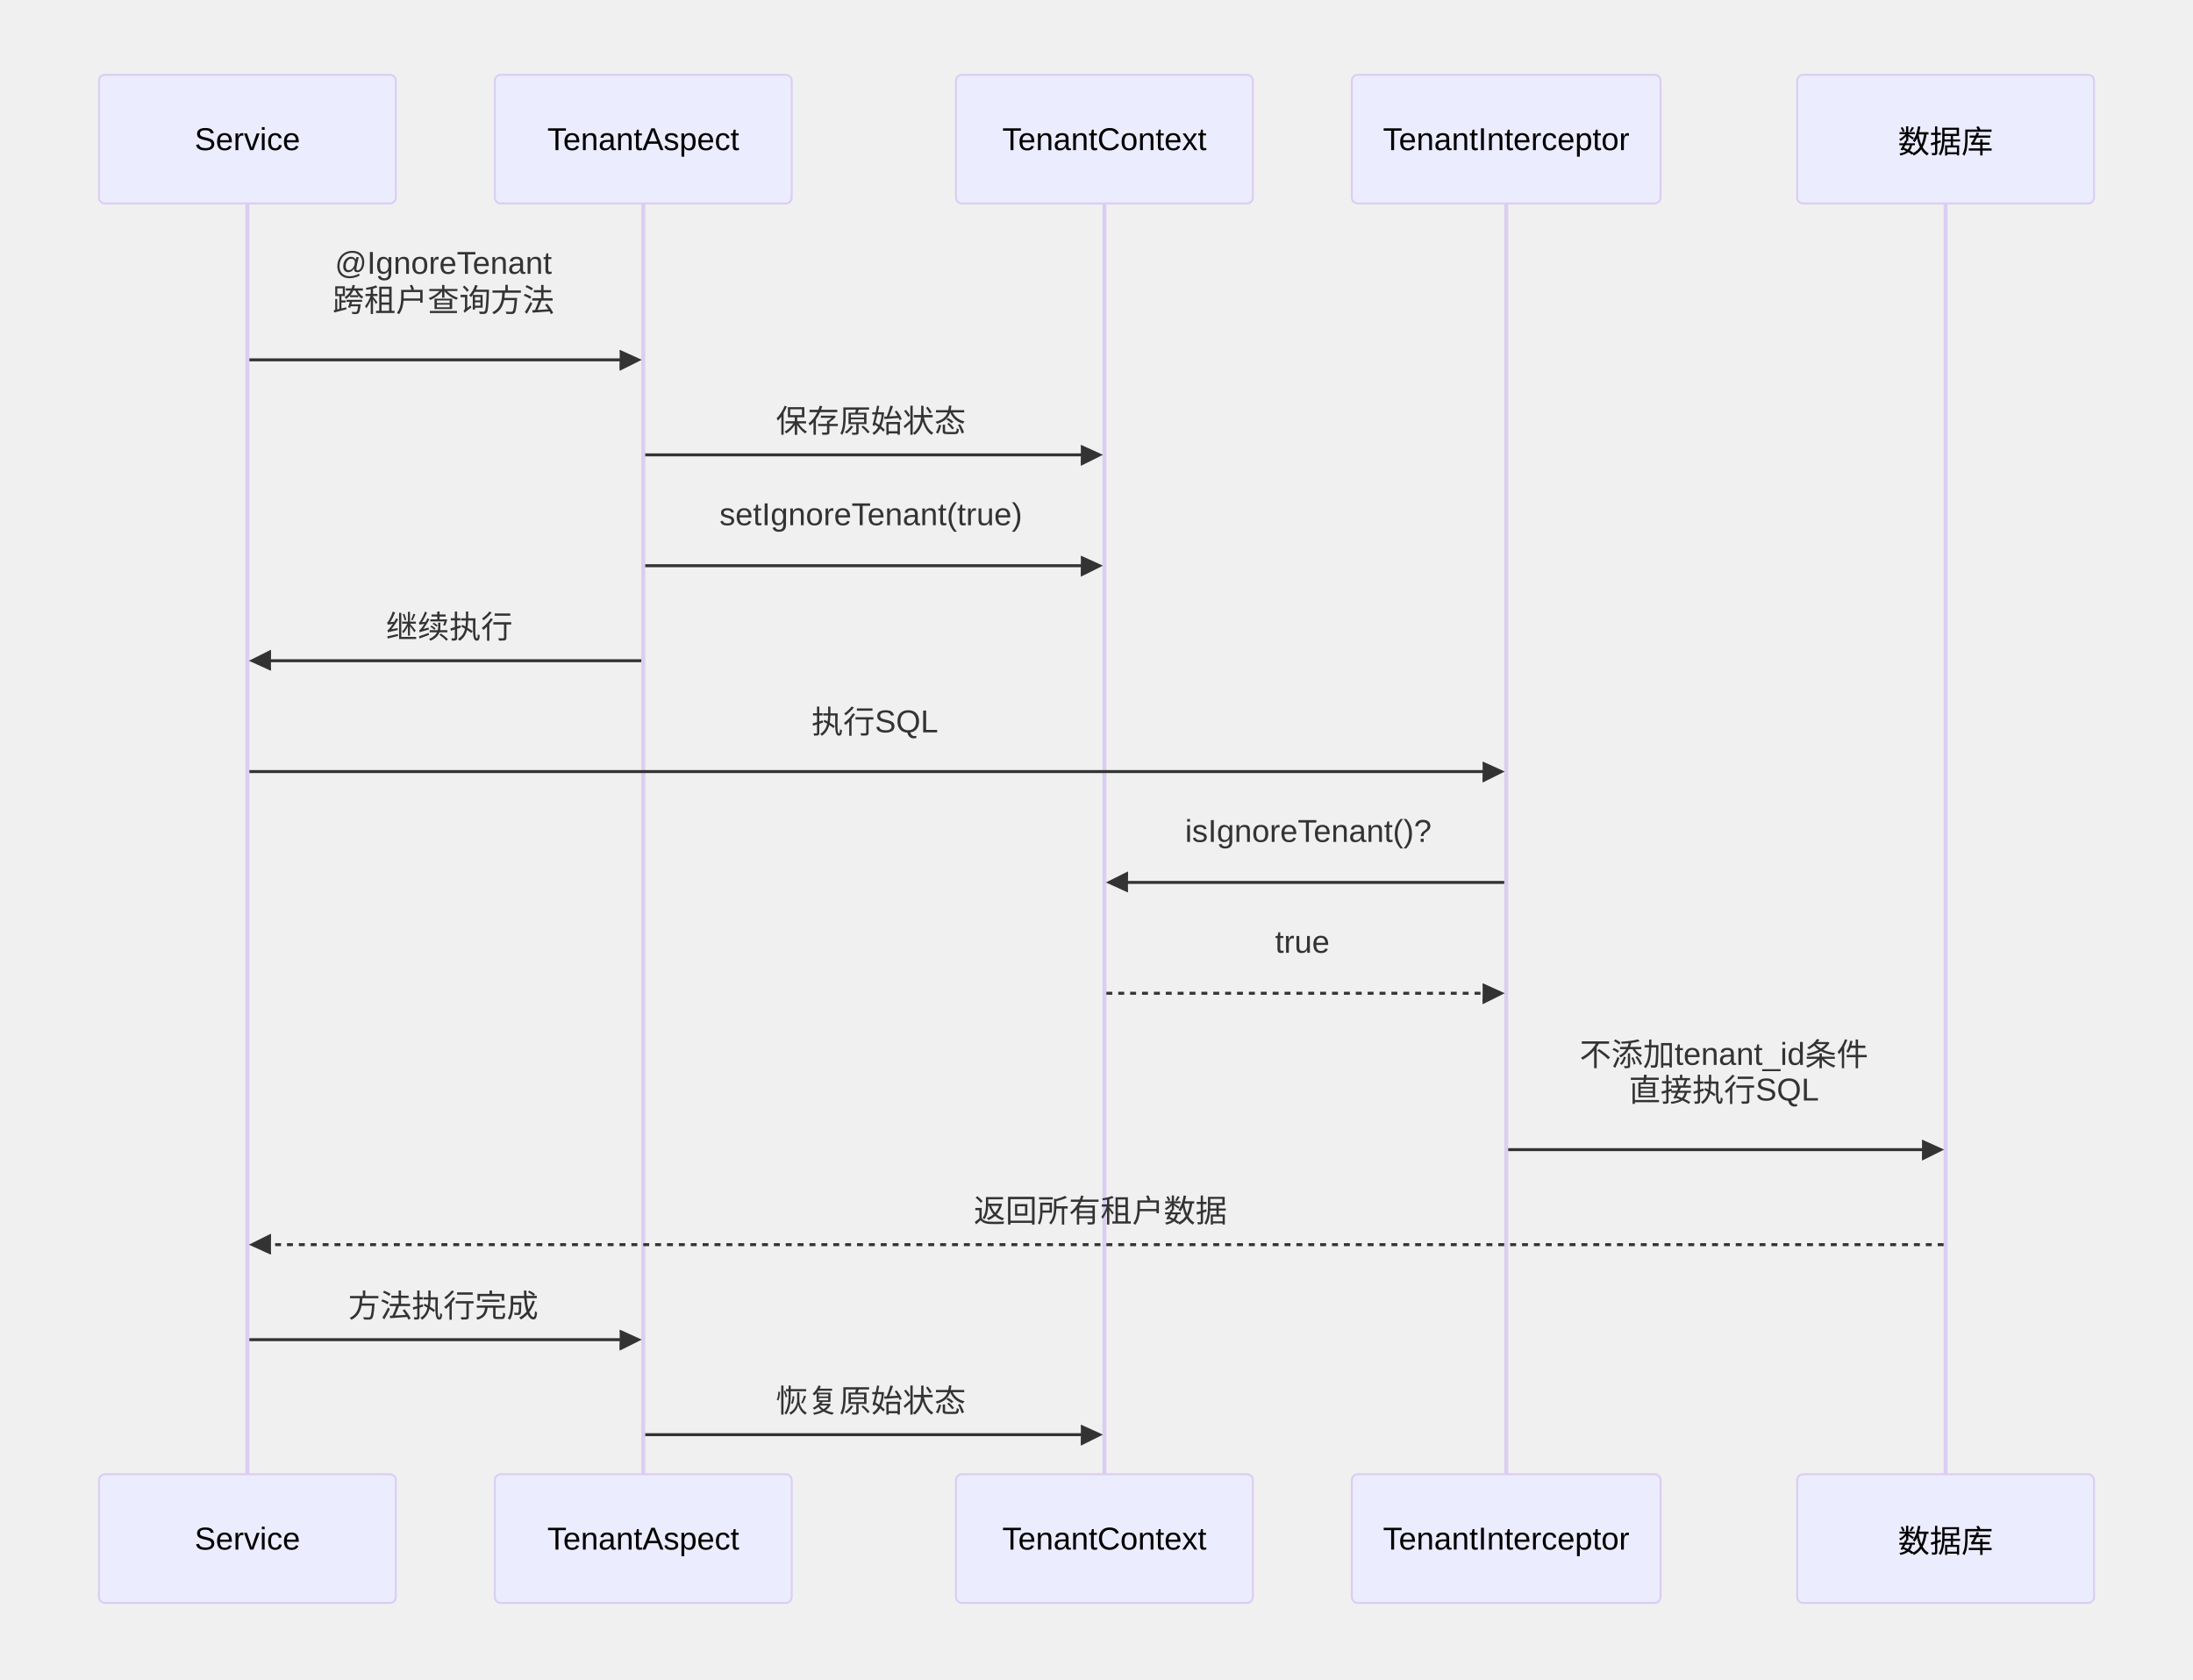
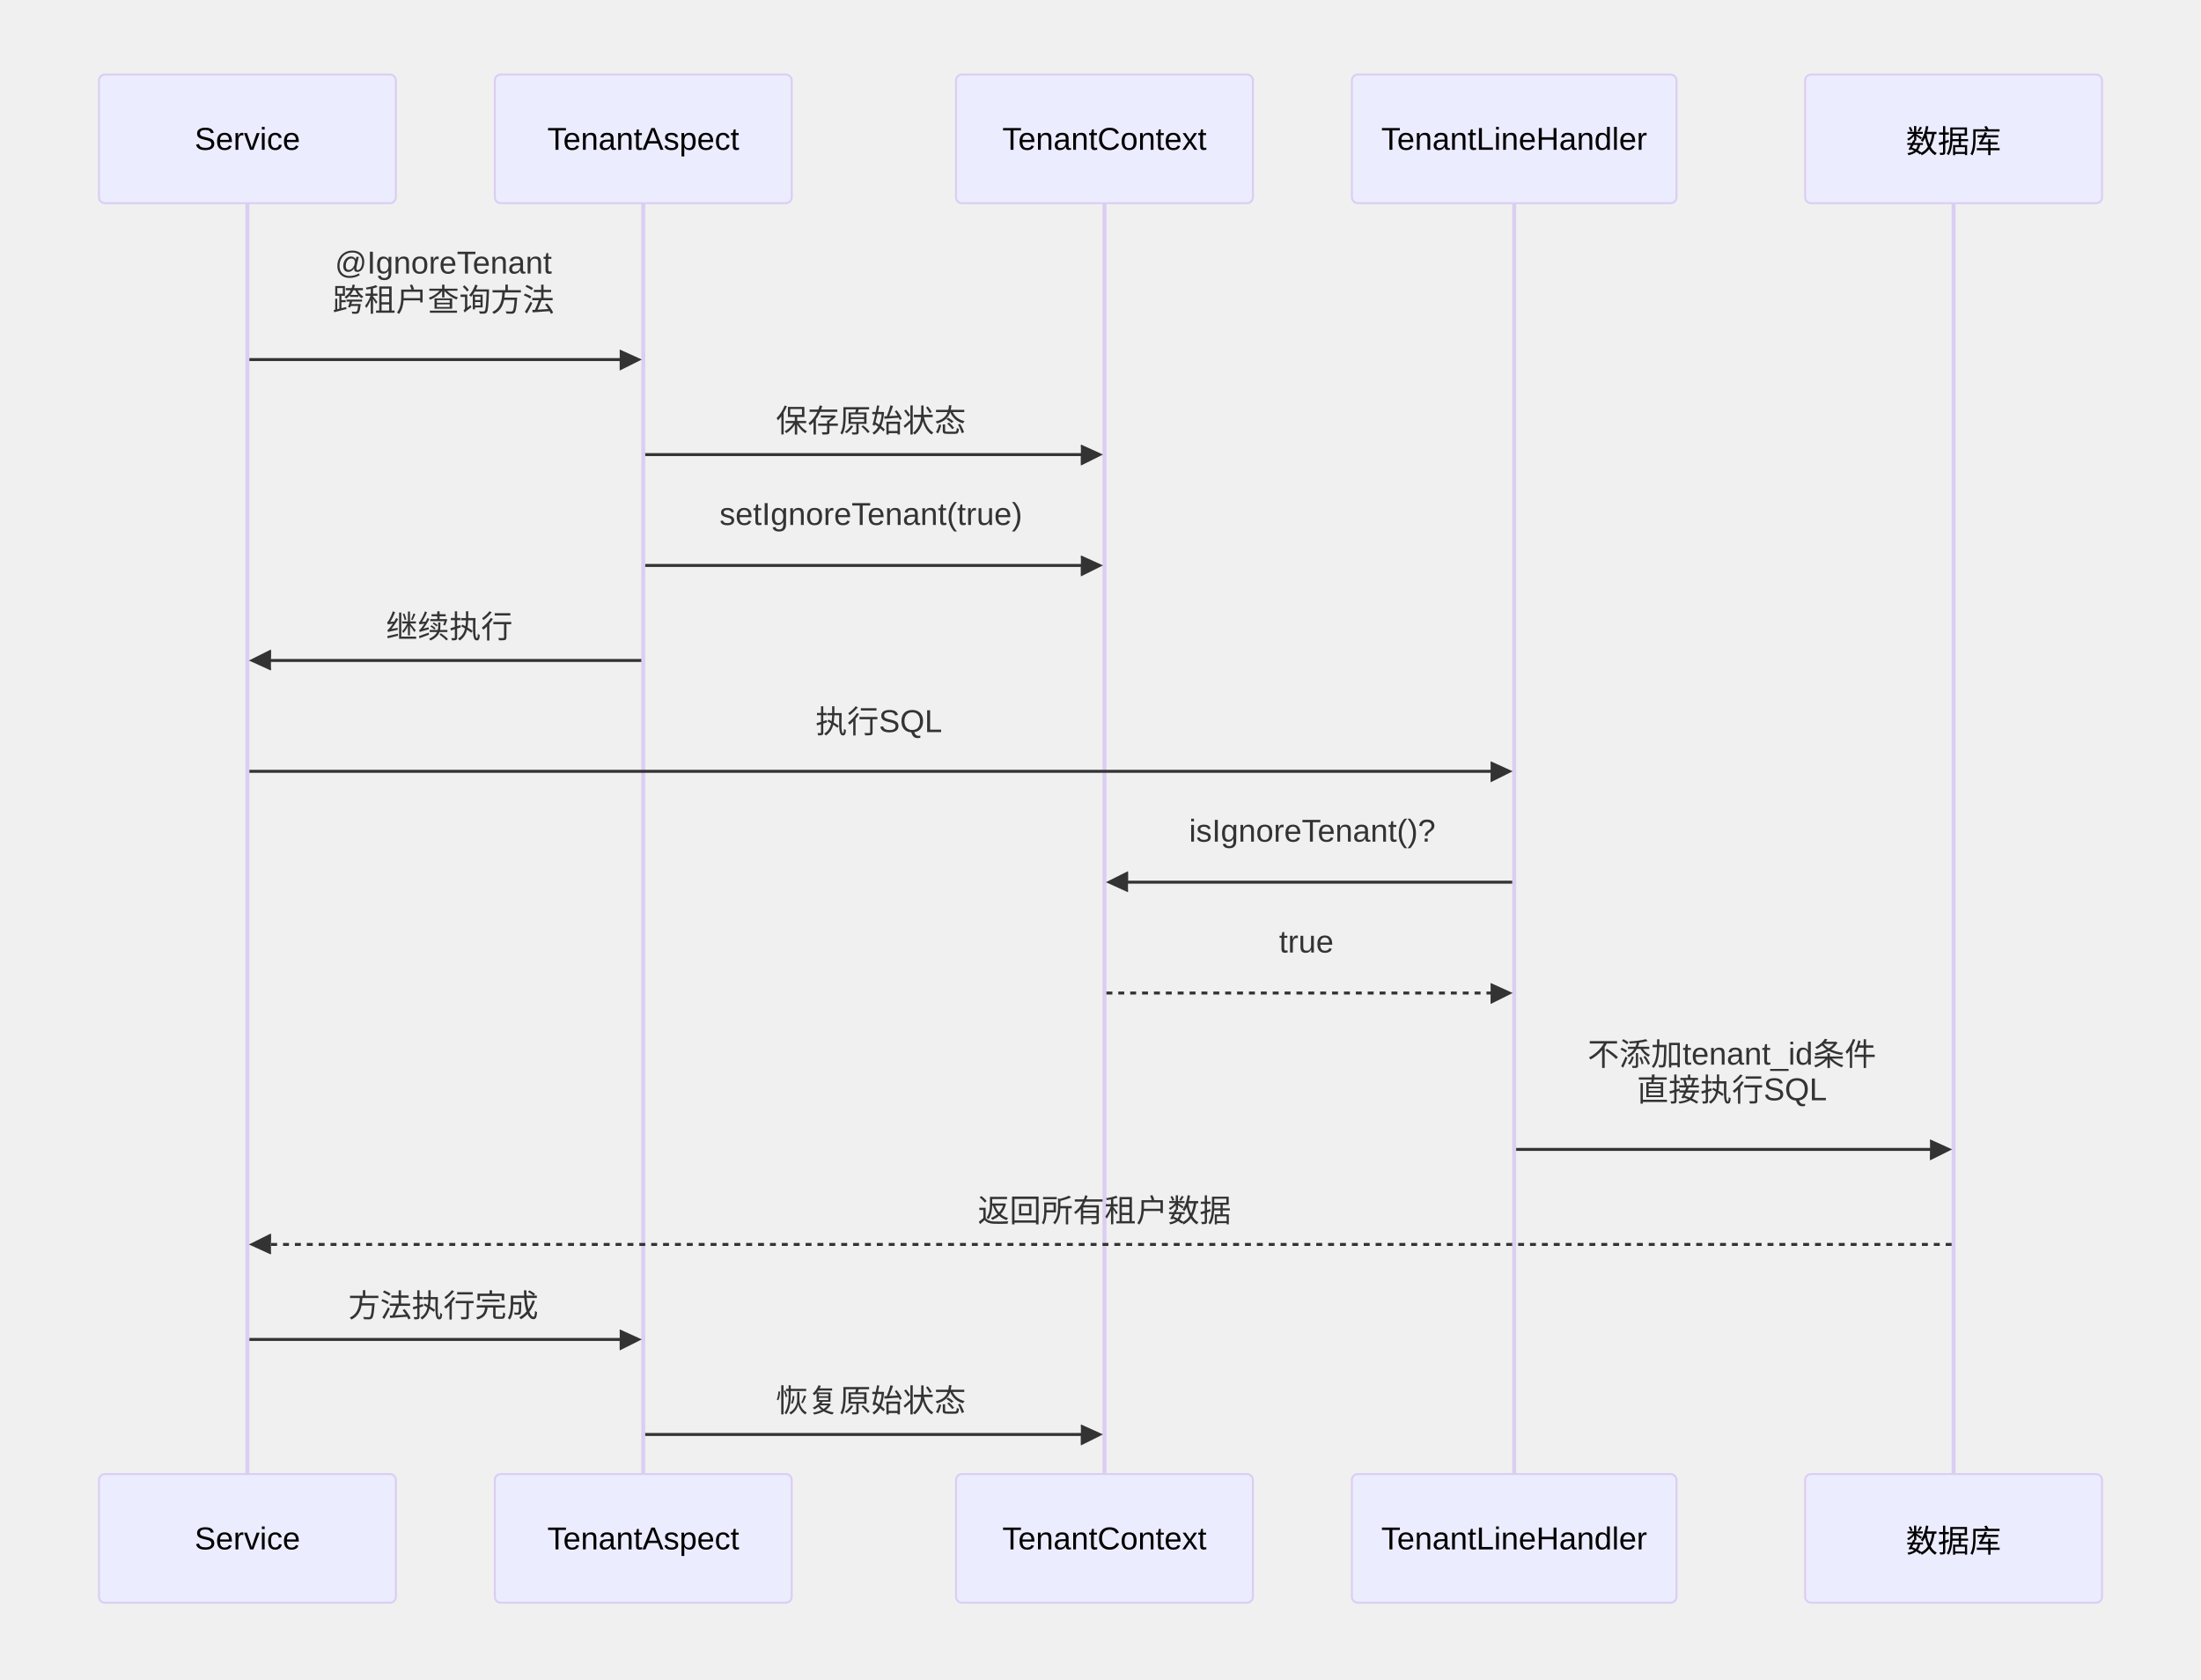
- <svg xmlns="http://www.w3.org/2000/svg" aria-roledescription="sequence" role="graphics-document document" viewBox="-50 -10 1108 793" style="" width="1008" height="772" id="render_svg_1077">
+ <svg xmlns="http://www.w3.org/2000/svg" aria-roledescription="sequence" role="graphics-document document" viewBox="-50 -10 1112 793" style="" width="1012" height="772" id="render_svg_2838">
  <g>
-     <rect class="actor actor-bottom" ry="3" rx="3" name="DB" height="65" width="150" stroke="#666" fill="#eaeaea" y="707" x="858" />
-     <text style="text-anchor: middle; font-size: 16px; font-weight: 400;" class="actor actor-box" alignment-baseline="central" dominant-baseline="central" y="739.5" x="933">
-       <tspan dy="0" x="933">数据库</tspan>
+     <rect class="actor actor-bottom" ry="3" rx="3" name="DB" height="65" width="150" stroke="#666" fill="#eaeaea" y="707" x="862" />
+     <text style="text-anchor: middle; font-size: 16px; font-weight: 400;" class="actor actor-box" alignment-baseline="central" dominant-baseline="central" y="739.5" x="937">
+       <tspan dy="0" x="937">数据库</tspan>
    </text>
  </g>
  <g>
-     <rect class="actor actor-bottom" ry="3" rx="3" name="TenantInt" height="65" width="156" stroke="#666" fill="#eaeaea" y="707" x="633" />
-     <text style="text-anchor: middle; font-size: 16px; font-weight: 400;" class="actor actor-box" alignment-baseline="central" dominant-baseline="central" y="739.5" x="711">
-       <tspan dy="0" x="711">TenantInterceptor</tspan>
+     <rect class="actor actor-bottom" ry="3" rx="3" name="TenantInt" height="65" width="164" stroke="#666" fill="#eaeaea" y="707" x="633" />
+     <text style="text-anchor: middle; font-size: 16px; font-weight: 400;" class="actor actor-box" alignment-baseline="central" dominant-baseline="central" y="739.5" x="715">
+       <tspan dy="0" x="715">TenantLineHandler</tspan>
    </text>
  </g>
  <g>
    <rect class="actor actor-bottom" ry="3" rx="3" name="Context" height="65" width="150" stroke="#666" fill="#eaeaea" y="707" x="433" />
    <text style="text-anchor: middle; font-size: 16px; font-weight: 400;" class="actor actor-box" alignment-baseline="central" dominant-baseline="central" y="739.5" x="508">
      <tspan dy="0" x="508">TenantContext</tspan>
    </text>
  </g>
  <g>
    <rect class="actor actor-bottom" ry="3" rx="3" name="TenantAspect" height="65" width="150" stroke="#666" fill="#eaeaea" y="707" x="200" />
    <text style="text-anchor: middle; font-size: 16px; font-weight: 400;" class="actor actor-box" alignment-baseline="central" dominant-baseline="central" y="739.5" x="275">
      <tspan dy="0" x="275">TenantAspect</tspan>
    </text>
  </g>
  <g>
    <rect class="actor actor-bottom" ry="3" rx="3" name="Service" height="65" width="150" stroke="#666" fill="#eaeaea" y="707" x="0" />
    <text style="text-anchor: middle; font-size: 16px; font-weight: 400;" class="actor actor-box" alignment-baseline="central" dominant-baseline="central" y="739.5" x="75">
      <tspan dy="0" x="75">Service</tspan>
    </text>
  </g>
  <g>
-     <line name="DB" stroke="#999" stroke-width="0.5px" class="actor-line 200" y2="707" x2="933" y1="65" x1="933" id="actor35" />
-     <g id="root-35">
-       <rect class="actor actor-top" ry="3" rx="3" name="DB" height="65" width="150" stroke="#666" fill="#eaeaea" y="0" x="858" />
-       <text style="text-anchor: middle; font-size: 16px; font-weight: 400;" class="actor actor-box" alignment-baseline="central" dominant-baseline="central" y="32.5" x="933">
-         <tspan dy="0" x="933">数据库</tspan>
+     <line name="DB" stroke="#999" stroke-width="0.5px" class="actor-line 200" y2="707" x2="937" y1="65" x1="937" id="actor17" />
+     <g id="root-17">
+       <rect class="actor actor-top" ry="3" rx="3" name="DB" height="65" width="150" stroke="#666" fill="#eaeaea" y="0" x="862" />
+       <text style="text-anchor: middle; font-size: 16px; font-weight: 400;" class="actor actor-box" alignment-baseline="central" dominant-baseline="central" y="32.5" x="937">
+         <tspan dy="0" x="937">数据库</tspan>
      </text>
    </g>
  </g>
  <g>
-     <line name="TenantInt" stroke="#999" stroke-width="0.5px" class="actor-line 200" y2="707" x2="711" y1="65" x1="711" id="actor34" />
-     <g id="root-34">
-       <rect class="actor actor-top" ry="3" rx="3" name="TenantInt" height="65" width="156" stroke="#666" fill="#eaeaea" y="0" x="633" />
-       <text style="text-anchor: middle; font-size: 16px; font-weight: 400;" class="actor actor-box" alignment-baseline="central" dominant-baseline="central" y="32.5" x="711">
-         <tspan dy="0" x="711">TenantInterceptor</tspan>
+     <line name="TenantInt" stroke="#999" stroke-width="0.5px" class="actor-line 200" y2="707" x2="715" y1="65" x1="715" id="actor16" />
+     <g id="root-16">
+       <rect class="actor actor-top" ry="3" rx="3" name="TenantInt" height="65" width="164" stroke="#666" fill="#eaeaea" y="0" x="633" />
+       <text style="text-anchor: middle; font-size: 16px; font-weight: 400;" class="actor actor-box" alignment-baseline="central" dominant-baseline="central" y="32.5" x="715">
+         <tspan dy="0" x="715">TenantLineHandler</tspan>
      </text>
    </g>
  </g>
  <g>
-     <line name="Context" stroke="#999" stroke-width="0.5px" class="actor-line 200" y2="707" x2="508" y1="65" x1="508" id="actor33" />
-     <g id="root-33">
+     <line name="Context" stroke="#999" stroke-width="0.5px" class="actor-line 200" y2="707" x2="508" y1="65" x1="508" id="actor15" />
+     <g id="root-15">
      <rect class="actor actor-top" ry="3" rx="3" name="Context" height="65" width="150" stroke="#666" fill="#eaeaea" y="0" x="433" />
      <text style="text-anchor: middle; font-size: 16px; font-weight: 400;" class="actor actor-box" alignment-baseline="central" dominant-baseline="central" y="32.5" x="508">
        <tspan dy="0" x="508">TenantContext</tspan>
      </text>
    </g>
  </g>
  <g>
-     <line name="TenantAspect" stroke="#999" stroke-width="0.5px" class="actor-line 200" y2="707" x2="275" y1="65" x1="275" id="actor32" />
-     <g id="root-32">
+     <line name="TenantAspect" stroke="#999" stroke-width="0.5px" class="actor-line 200" y2="707" x2="275" y1="65" x1="275" id="actor14" />
+     <g id="root-14">
      <rect class="actor actor-top" ry="3" rx="3" name="TenantAspect" height="65" width="150" stroke="#666" fill="#eaeaea" y="0" x="200" />
      <text style="text-anchor: middle; font-size: 16px; font-weight: 400;" class="actor actor-box" alignment-baseline="central" dominant-baseline="central" y="32.5" x="275">
        <tspan dy="0" x="275">TenantAspect</tspan>
      </text>
    </g>
  </g>
  <g>
-     <line name="Service" stroke="#999" stroke-width="0.5px" class="actor-line 200" y2="707" x2="75" y1="65" x1="75" id="actor31" />
-     <g id="root-31">
+     <line name="Service" stroke="#999" stroke-width="0.5px" class="actor-line 200" y2="707" x2="75" y1="65" x1="75" id="actor13" />
+     <g id="root-13">
      <rect class="actor actor-top" ry="3" rx="3" name="Service" height="65" width="150" stroke="#666" fill="#eaeaea" y="0" x="0" />
      <text style="text-anchor: middle; font-size: 16px; font-weight: 400;" class="actor actor-box" alignment-baseline="central" dominant-baseline="central" y="32.5" x="75">
        <tspan dy="0" x="75">Service</tspan>
      </text>
    </g>
  </g>
-   <style>#render_svg_1077{font-family:"trebuchet ms",verdana,arial,sans-serif;font-size:16px;fill:#333;}@keyframes edge-animation-frame{from{stroke-dashoffset:0;}}@keyframes dash{to{stroke-dashoffset:0;}}#render_svg_1077 .edge-animation-slow{stroke-dasharray:9,5!important;stroke-dashoffset:900;animation:dash 50s linear infinite;stroke-linecap:round;}#render_svg_1077 .edge-animation-fast{stroke-dasharray:9,5!important;stroke-dashoffset:900;animation:dash 20s linear infinite;stroke-linecap:round;}#render_svg_1077 .error-icon{fill:#552222;}#render_svg_1077 .error-text{fill:#552222;stroke:#552222;}#render_svg_1077 .edge-thickness-normal{stroke-width:1px;}#render_svg_1077 .edge-thickness-thick{stroke-width:3.5px;}#render_svg_1077 .edge-pattern-solid{stroke-dasharray:0;}#render_svg_1077 .edge-thickness-invisible{stroke-width:0;fill:none;}#render_svg_1077 .edge-pattern-dashed{stroke-dasharray:3;}#render_svg_1077 .edge-pattern-dotted{stroke-dasharray:2;}#render_svg_1077 .marker{fill:#333333;stroke:#333333;}#render_svg_1077 .marker.cross{stroke:#333333;}#render_svg_1077 svg{font-family:"trebuchet ms",verdana,arial,sans-serif;font-size:16px;}#render_svg_1077 p{margin:0;}#render_svg_1077 .actor{stroke:hsl(259.626, 59.777%, 87.902%);fill:#ECECFF;}#render_svg_1077 text.actor&gt;tspan{fill:black;stroke:none;}#render_svg_1077 .actor-line{stroke:hsl(259.626, 59.777%, 87.902%);}#render_svg_1077 .messageLine0{stroke-width:1.5;stroke-dasharray:none;stroke:#333;}#render_svg_1077 .messageLine1{stroke-width:1.5;stroke-dasharray:2,2;stroke:#333;}#render_svg_1077 #arrowhead path{fill:#333;stroke:#333;}#render_svg_1077 .sequenceNumber{fill:white;}#render_svg_1077 #sequencenumber{fill:#333;}#render_svg_1077 #crosshead path{fill:#333;stroke:#333;}#render_svg_1077 .messageText{fill:#333;stroke:none;}#render_svg_1077 .labelBox{stroke:hsl(259.626, 59.777%, 87.902%);fill:#ECECFF;}#render_svg_1077 .labelText,#render_svg_1077 .labelText&gt;tspan{fill:black;stroke:none;}#render_svg_1077 .loopText,#render_svg_1077 .loopText&gt;tspan{fill:black;stroke:none;}#render_svg_1077 .loopLine{stroke-width:2px;stroke-dasharray:2,2;stroke:hsl(259.626, 59.777%, 87.902%);fill:hsl(259.626, 59.777%, 87.902%);}#render_svg_1077 .note{stroke:#aaaa33;fill:#fff5ad;}#render_svg_1077 .noteText,#render_svg_1077 .noteText&gt;tspan{fill:black;stroke:none;}#render_svg_1077 .activation0{fill:#f4f4f4;stroke:#666;}#render_svg_1077 .activation1{fill:#f4f4f4;stroke:#666;}#render_svg_1077 .activation2{fill:#f4f4f4;stroke:#666;}#render_svg_1077 .actorPopupMenu{position:absolute;}#render_svg_1077 .actorPopupMenuPanel{position:absolute;fill:#ECECFF;box-shadow:0px 8px 16px 0px rgba(0,0,0,0.2);filter:drop-shadow(3px 5px 2px rgb(0 0 0 / 0.4));}#render_svg_1077 .actor-man line{stroke:hsl(259.626, 59.777%, 87.902%);fill:#ECECFF;}#render_svg_1077 .actor-man circle,#render_svg_1077 line{stroke:hsl(259.626, 59.777%, 87.902%);fill:#ECECFF;stroke-width:2px;}#render_svg_1077 :root{--mermaid-font-family:"trebuchet ms",verdana,arial,sans-serif;}</style>
+   <style>#render_svg_2838{font-family:"trebuchet ms",verdana,arial,sans-serif;font-size:16px;fill:#333;}@keyframes edge-animation-frame{from{stroke-dashoffset:0;}}@keyframes dash{to{stroke-dashoffset:0;}}#render_svg_2838 .edge-animation-slow{stroke-dasharray:9,5!important;stroke-dashoffset:900;animation:dash 50s linear infinite;stroke-linecap:round;}#render_svg_2838 .edge-animation-fast{stroke-dasharray:9,5!important;stroke-dashoffset:900;animation:dash 20s linear infinite;stroke-linecap:round;}#render_svg_2838 .error-icon{fill:#552222;}#render_svg_2838 .error-text{fill:#552222;stroke:#552222;}#render_svg_2838 .edge-thickness-normal{stroke-width:1px;}#render_svg_2838 .edge-thickness-thick{stroke-width:3.5px;}#render_svg_2838 .edge-pattern-solid{stroke-dasharray:0;}#render_svg_2838 .edge-thickness-invisible{stroke-width:0;fill:none;}#render_svg_2838 .edge-pattern-dashed{stroke-dasharray:3;}#render_svg_2838 .edge-pattern-dotted{stroke-dasharray:2;}#render_svg_2838 .marker{fill:#333333;stroke:#333333;}#render_svg_2838 .marker.cross{stroke:#333333;}#render_svg_2838 svg{font-family:"trebuchet ms",verdana,arial,sans-serif;font-size:16px;}#render_svg_2838 p{margin:0;}#render_svg_2838 .actor{stroke:hsl(259.626, 59.777%, 87.902%);fill:#ECECFF;}#render_svg_2838 text.actor&gt;tspan{fill:black;stroke:none;}#render_svg_2838 .actor-line{stroke:hsl(259.626, 59.777%, 87.902%);}#render_svg_2838 .messageLine0{stroke-width:1.5;stroke-dasharray:none;stroke:#333;}#render_svg_2838 .messageLine1{stroke-width:1.5;stroke-dasharray:2,2;stroke:#333;}#render_svg_2838 #arrowhead path{fill:#333;stroke:#333;}#render_svg_2838 .sequenceNumber{fill:white;}#render_svg_2838 #sequencenumber{fill:#333;}#render_svg_2838 #crosshead path{fill:#333;stroke:#333;}#render_svg_2838 .messageText{fill:#333;stroke:none;}#render_svg_2838 .labelBox{stroke:hsl(259.626, 59.777%, 87.902%);fill:#ECECFF;}#render_svg_2838 .labelText,#render_svg_2838 .labelText&gt;tspan{fill:black;stroke:none;}#render_svg_2838 .loopText,#render_svg_2838 .loopText&gt;tspan{fill:black;stroke:none;}#render_svg_2838 .loopLine{stroke-width:2px;stroke-dasharray:2,2;stroke:hsl(259.626, 59.777%, 87.902%);fill:hsl(259.626, 59.777%, 87.902%);}#render_svg_2838 .note{stroke:#aaaa33;fill:#fff5ad;}#render_svg_2838 .noteText,#render_svg_2838 .noteText&gt;tspan{fill:black;stroke:none;}#render_svg_2838 .activation0{fill:#f4f4f4;stroke:#666;}#render_svg_2838 .activation1{fill:#f4f4f4;stroke:#666;}#render_svg_2838 .activation2{fill:#f4f4f4;stroke:#666;}#render_svg_2838 .actorPopupMenu{position:absolute;}#render_svg_2838 .actorPopupMenuPanel{position:absolute;fill:#ECECFF;box-shadow:0px 8px 16px 0px rgba(0,0,0,0.2);filter:drop-shadow(3px 5px 2px rgb(0 0 0 / 0.4));}#render_svg_2838 .actor-man line{stroke:hsl(259.626, 59.777%, 87.902%);fill:#ECECFF;}#render_svg_2838 .actor-man circle,#render_svg_2838 line{stroke:hsl(259.626, 59.777%, 87.902%);fill:#ECECFF;stroke-width:2px;}#render_svg_2838 :root{--mermaid-font-family:"trebuchet ms",verdana,arial,sans-serif;}</style>
  <g />
  <defs>
    <symbol height="24" width="24" id="computer">
      <path d="M2 2v13h20v-13h-20zm18 11h-16v-9h16v9zm-10.228 6l.466-1h3.524l.467 1h-4.457zm14.228 3h-24l2-6h2.104l-1.33 4h18.45l-1.297-4h2.073l2 6zm-5-10h-14v-7h14v7z" transform="scale(.5)" />
    </symbol>
  </defs>
  <defs>
    <symbol clip-rule="evenodd" fill-rule="evenodd" id="database">
      <path d="M12.258.001l.256.004.255.005.253.008.251.01.249.012.247.015.246.016.242.019.241.02.239.023.236.024.233.027.231.028.229.031.225.032.223.034.22.036.217.038.214.04.211.041.208.043.205.045.201.046.198.048.194.05.191.051.187.053.183.054.18.056.175.057.172.059.168.06.163.061.16.063.155.064.15.066.074.033.073.033.071.034.07.034.069.035.068.035.067.035.066.035.064.036.064.036.062.036.06.036.06.037.058.037.058.037.055.038.055.038.053.038.052.038.051.039.05.039.048.039.047.039.045.04.044.04.043.04.041.04.04.041.039.041.037.041.036.041.034.041.033.042.032.042.03.042.029.042.027.042.026.043.024.043.023.043.021.043.02.043.018.044.017.043.015.044.013.044.012.044.011.045.009.044.007.045.006.045.004.045.002.045.001.045v17l-.001.045-.002.045-.004.045-.006.045-.007.045-.009.044-.011.045-.012.044-.013.044-.015.044-.017.043-.018.044-.02.043-.021.043-.023.043-.024.043-.026.043-.027.042-.029.042-.03.042-.032.042-.033.042-.034.041-.036.041-.037.041-.039.041-.04.041-.041.04-.043.04-.044.04-.045.04-.047.039-.048.039-.05.039-.051.039-.052.038-.053.038-.055.038-.055.038-.058.037-.058.037-.06.037-.06.036-.062.036-.064.036-.064.036-.066.035-.067.035-.068.035-.069.035-.07.034-.071.034-.073.033-.074.033-.15.066-.155.064-.16.063-.163.061-.168.06-.172.059-.175.057-.18.056-.183.054-.187.053-.191.051-.194.05-.198.048-.201.046-.205.045-.208.043-.211.041-.214.04-.217.038-.22.036-.223.034-.225.032-.229.031-.231.028-.233.027-.236.024-.239.023-.241.02-.242.019-.246.016-.247.015-.249.012-.251.01-.253.008-.255.005-.256.004-.258.001-.258-.001-.256-.004-.255-.005-.253-.008-.251-.01-.249-.012-.247-.015-.245-.016-.243-.019-.241-.02-.238-.023-.236-.024-.234-.027-.231-.028-.228-.031-.226-.032-.223-.034-.22-.036-.217-.038-.214-.04-.211-.041-.208-.043-.204-.045-.201-.046-.198-.048-.195-.05-.19-.051-.187-.053-.184-.054-.179-.056-.176-.057-.172-.059-.167-.06-.164-.061-.159-.063-.155-.064-.151-.066-.074-.033-.072-.033-.072-.034-.07-.034-.069-.035-.068-.035-.067-.035-.066-.035-.064-.036-.063-.036-.062-.036-.061-.036-.06-.037-.058-.037-.057-.037-.056-.038-.055-.038-.053-.038-.052-.038-.051-.039-.049-.039-.049-.039-.046-.039-.046-.04-.044-.04-.043-.04-.041-.04-.04-.041-.039-.041-.037-.041-.036-.041-.034-.041-.033-.042-.032-.042-.03-.042-.029-.042-.027-.042-.026-.043-.024-.043-.023-.043-.021-.043-.02-.043-.018-.044-.017-.043-.015-.044-.013-.044-.012-.044-.011-.045-.009-.044-.007-.045-.006-.045-.004-.045-.002-.045-.001-.045v-17l.001-.045.002-.045.004-.045.006-.045.007-.045.009-.044.011-.045.012-.044.013-.044.015-.044.017-.043.018-.044.02-.043.021-.043.023-.043.024-.043.026-.043.027-.042.029-.042.03-.042.032-.042.033-.042.034-.041.036-.041.037-.041.039-.041.04-.041.041-.04.043-.04.044-.04.046-.04.046-.039.049-.039.049-.039.051-.039.052-.038.053-.038.055-.038.056-.038.057-.037.058-.037.06-.037.061-.036.062-.036.063-.036.064-.036.066-.035.067-.035.068-.035.069-.035.07-.034.072-.034.072-.033.074-.033.151-.066.155-.064.159-.063.164-.061.167-.06.172-.059.176-.057.179-.056.184-.054.187-.053.19-.051.195-.05.198-.048.201-.046.204-.045.208-.043.211-.041.214-.04.217-.038.22-.036.223-.034.226-.032.228-.031.231-.028.234-.027.236-.024.238-.023.241-.02.243-.019.245-.016.247-.015.249-.012.251-.01.253-.008.255-.005.256-.004.258-.001.258.001zm-9.258 20.499v.01l.001.021.003.021.004.022.005.021.006.022.007.022.009.023.01.022.011.023.012.023.013.023.015.023.016.024.017.023.018.024.019.024.021.024.022.025.023.024.024.025.052.049.056.05.061.051.066.051.07.051.075.051.079.052.084.052.088.052.092.052.097.052.102.051.105.052.11.052.114.051.119.051.123.051.127.05.131.05.135.05.139.048.144.049.147.047.152.047.155.047.16.045.163.045.167.043.171.043.176.041.178.041.183.039.187.039.19.037.194.035.197.035.202.033.204.031.209.03.212.029.216.027.219.025.222.024.226.021.23.02.233.018.236.016.24.015.243.012.246.01.249.008.253.005.256.004.259.001.26-.001.257-.004.254-.005.25-.008.247-.011.244-.012.241-.014.237-.016.233-.018.231-.021.226-.021.224-.024.22-.026.216-.027.212-.028.21-.031.205-.031.202-.034.198-.034.194-.036.191-.037.187-.039.183-.04.179-.04.175-.042.172-.043.168-.044.163-.045.16-.046.155-.046.152-.047.148-.048.143-.049.139-.049.136-.05.131-.05.126-.05.123-.051.118-.052.114-.051.11-.052.106-.052.101-.052.096-.052.092-.052.088-.053.083-.051.079-.052.074-.052.07-.051.065-.051.06-.051.056-.05.051-.05.023-.024.023-.025.021-.024.02-.024.019-.024.018-.024.017-.024.015-.023.014-.024.013-.023.012-.023.01-.023.01-.022.008-.022.006-.022.006-.022.004-.022.004-.021.001-.021.001-.021v-4.127l-.077.055-.08.053-.083.054-.085.053-.087.052-.09.052-.093.051-.095.05-.097.05-.1.049-.102.049-.105.048-.106.047-.109.047-.111.046-.114.045-.115.045-.118.044-.12.043-.122.042-.124.042-.126.041-.128.04-.13.04-.132.038-.134.038-.135.037-.138.037-.139.035-.142.035-.143.034-.144.033-.147.032-.148.031-.15.03-.151.03-.153.029-.154.027-.156.027-.158.026-.159.025-.161.024-.162.023-.163.022-.165.021-.166.02-.167.019-.169.018-.169.017-.171.016-.173.015-.173.014-.175.013-.175.012-.177.011-.178.01-.179.008-.179.008-.181.006-.182.005-.182.004-.184.003-.184.002h-.37l-.184-.002-.184-.003-.182-.004-.182-.005-.181-.006-.179-.008-.179-.008-.178-.01-.176-.011-.176-.012-.175-.013-.173-.014-.172-.015-.171-.016-.17-.017-.169-.018-.167-.019-.166-.02-.165-.021-.163-.022-.162-.023-.161-.024-.159-.025-.157-.026-.156-.027-.155-.027-.153-.029-.151-.03-.15-.03-.148-.031-.146-.032-.145-.033-.143-.034-.141-.035-.14-.035-.137-.037-.136-.037-.134-.038-.132-.038-.13-.04-.128-.04-.126-.041-.124-.042-.122-.042-.12-.044-.117-.043-.116-.045-.113-.045-.112-.046-.109-.047-.106-.047-.105-.048-.102-.049-.1-.049-.097-.05-.095-.05-.093-.052-.09-.051-.087-.052-.085-.053-.083-.054-.08-.054-.077-.054v4.127zm0-5.654v.011l.001.021.003.021.004.021.005.022.006.022.007.022.009.022.01.022.011.023.012.023.013.023.015.024.016.023.017.024.018.024.019.024.021.024.022.024.023.025.024.024.052.05.056.05.061.05.066.051.07.051.075.052.079.051.084.052.088.052.092.052.097.052.102.052.105.052.11.051.114.051.119.052.123.05.127.051.131.05.135.049.139.049.144.048.147.048.152.047.155.046.16.045.163.045.167.044.171.042.176.042.178.04.183.04.187.038.19.037.194.036.197.034.202.033.204.032.209.03.212.028.216.027.219.025.222.024.226.022.23.02.233.018.236.016.24.014.243.012.246.01.249.008.253.006.256.003.259.001.26-.001.257-.003.254-.006.25-.008.247-.01.244-.012.241-.015.237-.016.233-.018.231-.02.226-.022.224-.024.22-.025.216-.027.212-.029.21-.03.205-.032.202-.033.198-.035.194-.036.191-.037.187-.039.183-.039.179-.041.175-.042.172-.043.168-.044.163-.045.16-.045.155-.047.152-.047.148-.048.143-.048.139-.05.136-.049.131-.05.126-.051.123-.051.118-.051.114-.052.11-.052.106-.052.101-.052.096-.052.092-.052.088-.052.083-.052.079-.052.074-.051.07-.052.065-.051.06-.05.056-.051.051-.049.023-.025.023-.024.021-.025.02-.024.019-.024.018-.024.017-.024.015-.023.014-.023.013-.024.012-.022.01-.023.01-.023.008-.022.006-.022.006-.022.004-.021.004-.022.001-.021.001-.021v-4.139l-.077.054-.08.054-.083.054-.085.052-.087.053-.09.051-.093.051-.095.051-.097.05-.1.049-.102.049-.105.048-.106.047-.109.047-.111.046-.114.045-.115.044-.118.044-.12.044-.122.042-.124.042-.126.041-.128.04-.13.039-.132.039-.134.038-.135.037-.138.036-.139.036-.142.035-.143.033-.144.033-.147.033-.148.031-.15.03-.151.03-.153.028-.154.028-.156.027-.158.026-.159.025-.161.024-.162.023-.163.022-.165.021-.166.02-.167.019-.169.018-.169.017-.171.016-.173.015-.173.014-.175.013-.175.012-.177.011-.178.009-.179.009-.179.007-.181.007-.182.005-.182.004-.184.003-.184.002h-.37l-.184-.002-.184-.003-.182-.004-.182-.005-.181-.007-.179-.007-.179-.009-.178-.009-.176-.011-.176-.012-.175-.013-.173-.014-.172-.015-.171-.016-.17-.017-.169-.018-.167-.019-.166-.02-.165-.021-.163-.022-.162-.023-.161-.024-.159-.025-.157-.026-.156-.027-.155-.028-.153-.028-.151-.03-.15-.03-.148-.031-.146-.033-.145-.033-.143-.033-.141-.035-.14-.036-.137-.036-.136-.037-.134-.038-.132-.039-.13-.039-.128-.04-.126-.041-.124-.042-.122-.043-.12-.043-.117-.044-.116-.044-.113-.046-.112-.046-.109-.046-.106-.047-.105-.048-.102-.049-.1-.049-.097-.05-.095-.051-.093-.051-.09-.051-.087-.053-.085-.052-.083-.054-.08-.054-.077-.054v4.139zm0-5.666v.011l.001.02.003.022.004.021.005.022.006.021.007.022.009.023.01.022.011.023.012.023.013.023.015.023.016.024.017.024.018.023.019.024.021.025.022.024.023.024.024.025.052.05.056.05.061.05.066.051.07.051.075.052.079.051.084.052.088.052.092.052.097.052.102.052.105.051.11.052.114.051.119.051.123.051.127.05.131.05.135.05.139.049.144.048.147.048.152.047.155.046.16.045.163.045.167.043.171.043.176.042.178.04.183.04.187.038.19.037.194.036.197.034.202.033.204.032.209.03.212.028.216.027.219.025.222.024.226.021.23.02.233.018.236.017.24.014.243.012.246.01.249.008.253.006.256.003.259.001.26-.001.257-.003.254-.006.25-.008.247-.01.244-.013.241-.014.237-.016.233-.018.231-.02.226-.022.224-.024.22-.025.216-.027.212-.029.21-.03.205-.032.202-.033.198-.035.194-.036.191-.037.187-.039.183-.039.179-.041.175-.042.172-.043.168-.044.163-.045.16-.045.155-.047.152-.047.148-.048.143-.049.139-.049.136-.049.131-.051.126-.05.123-.051.118-.052.114-.051.11-.052.106-.052.101-.052.096-.052.092-.052.088-.052.083-.052.079-.052.074-.052.07-.051.065-.051.06-.051.056-.05.051-.049.023-.025.023-.025.021-.024.02-.024.019-.024.018-.024.017-.024.015-.023.014-.024.013-.023.012-.023.01-.022.01-.023.008-.022.006-.022.006-.022.004-.022.004-.021.001-.021.001-.021v-4.153l-.077.054-.08.054-.083.053-.085.053-.087.053-.09.051-.093.051-.095.051-.097.05-.1.049-.102.048-.105.048-.106.048-.109.046-.111.046-.114.046-.115.044-.118.044-.12.043-.122.043-.124.042-.126.041-.128.04-.13.039-.132.039-.134.038-.135.037-.138.036-.139.036-.142.034-.143.034-.144.033-.147.032-.148.032-.15.03-.151.03-.153.028-.154.028-.156.027-.158.026-.159.024-.161.024-.162.023-.163.023-.165.021-.166.02-.167.019-.169.018-.169.017-.171.016-.173.015-.173.014-.175.013-.175.012-.177.01-.178.01-.179.009-.179.007-.181.006-.182.006-.182.004-.184.003-.184.001-.185.001-.185-.001-.184-.001-.184-.003-.182-.004-.182-.006-.181-.006-.179-.007-.179-.009-.178-.01-.176-.01-.176-.012-.175-.013-.173-.014-.172-.015-.171-.016-.17-.017-.169-.018-.167-.019-.166-.02-.165-.021-.163-.023-.162-.023-.161-.024-.159-.024-.157-.026-.156-.027-.155-.028-.153-.028-.151-.03-.15-.03-.148-.032-.146-.032-.145-.033-.143-.034-.141-.034-.14-.036-.137-.036-.136-.037-.134-.038-.132-.039-.13-.039-.128-.041-.126-.041-.124-.041-.122-.043-.12-.043-.117-.044-.116-.044-.113-.046-.112-.046-.109-.046-.106-.048-.105-.048-.102-.048-.1-.05-.097-.049-.095-.051-.093-.051-.09-.052-.087-.052-.085-.053-.083-.053-.08-.054-.077-.054v4.153zm8.74-8.179l-.257.004-.254.005-.25.008-.247.011-.244.012-.241.014-.237.016-.233.018-.231.021-.226.022-.224.023-.22.026-.216.027-.212.028-.21.031-.205.032-.202.033-.198.034-.194.036-.191.038-.187.038-.183.04-.179.041-.175.042-.172.043-.168.043-.163.045-.16.046-.155.046-.152.048-.148.048-.143.048-.139.049-.136.05-.131.05-.126.051-.123.051-.118.051-.114.052-.11.052-.106.052-.101.052-.096.052-.092.052-.088.052-.083.052-.079.052-.074.051-.07.052-.065.051-.06.05-.056.05-.051.05-.023.025-.023.024-.021.024-.02.025-.019.024-.018.024-.017.023-.015.024-.014.023-.013.023-.012.023-.01.023-.01.022-.008.022-.006.023-.006.021-.004.022-.004.021-.001.021-.001.021.001.021.001.021.004.021.004.022.006.021.006.023.008.022.01.022.01.023.012.023.013.023.014.023.015.024.017.023.018.024.019.024.02.025.021.024.023.024.023.025.051.05.056.05.06.05.065.051.07.052.074.051.079.052.083.052.088.052.092.052.096.052.101.052.106.052.11.052.114.052.118.051.123.051.126.051.131.05.136.05.139.049.143.048.148.048.152.048.155.046.16.046.163.045.168.043.172.043.175.042.179.041.183.04.187.038.191.038.194.036.198.034.202.033.205.032.21.031.212.028.216.027.22.026.224.023.226.022.231.021.233.018.237.016.241.014.244.012.247.011.25.008.254.005.257.004.26.001.26-.001.257-.004.254-.005.25-.008.247-.011.244-.012.241-.014.237-.016.233-.018.231-.021.226-.022.224-.023.22-.026.216-.027.212-.028.21-.031.205-.032.202-.033.198-.034.194-.036.191-.038.187-.038.183-.04.179-.041.175-.042.172-.043.168-.043.163-.045.16-.046.155-.046.152-.048.148-.048.143-.048.139-.049.136-.05.131-.05.126-.051.123-.051.118-.051.114-.052.11-.052.106-.052.101-.052.096-.052.092-.052.088-.052.083-.052.079-.052.074-.051.07-.052.065-.051.06-.05.056-.05.051-.05.023-.025.023-.024.021-.024.02-.025.019-.024.018-.024.017-.023.015-.024.014-.023.013-.023.012-.023.01-.023.01-.022.008-.022.006-.023.006-.021.004-.022.004-.021.001-.021.001-.021-.001-.021-.001-.021-.004-.021-.004-.022-.006-.021-.006-.023-.008-.022-.01-.022-.01-.023-.012-.023-.013-.023-.014-.023-.015-.024-.017-.023-.018-.024-.019-.024-.02-.025-.021-.024-.023-.024-.023-.025-.051-.05-.056-.05-.06-.05-.065-.051-.07-.052-.074-.051-.079-.052-.083-.052-.088-.052-.092-.052-.096-.052-.101-.052-.106-.052-.11-.052-.114-.052-.118-.051-.123-.051-.126-.051-.131-.05-.136-.05-.139-.049-.143-.048-.148-.048-.152-.048-.155-.046-.16-.046-.163-.045-.168-.043-.172-.043-.175-.042-.179-.041-.183-.04-.187-.038-.191-.038-.194-.036-.198-.034-.202-.033-.205-.032-.21-.031-.212-.028-.216-.027-.22-.026-.224-.023-.226-.022-.231-.021-.233-.018-.237-.016-.241-.014-.244-.012-.247-.011-.25-.008-.254-.005-.257-.004-.26-.001-.26.001z" transform="scale(.5)" />
    </symbol>
  </defs>
  <defs>
    <symbol height="24" width="24" id="clock">
      <path d="M12 2c5.514 0 10 4.486 10 10s-4.486 10-10 10-10-4.486-10-10 4.486-10 10-10zm0-2c-6.627 0-12 5.373-12 12s5.373 12 12 12 12-5.373 12-12-5.373-12-12-12zm5.848 12.459c.202.038.202.333.001.372-1.907.361-6.045 1.111-6.547 1.111-.719 0-1.301-.582-1.301-1.301 0-.512.77-5.447 1.125-7.445.034-.192.312-.181.343.014l.985 6.238 5.394 1.011z" transform="scale(.5)" />
    </symbol>
  </defs>
  <defs>
    <marker orient="auto-start-reverse" markerHeight="12" markerWidth="12" markerUnits="userSpaceOnUse" refY="5" refX="7.9" id="arrowhead">
      <path d="M -1 0 L 10 5 L 0 10 z" />
    </marker>
  </defs>
  <defs>
    <marker refY="4.5" refX="4" orient="auto" markerHeight="8" markerWidth="15" id="crosshead">
      <path style="stroke-dasharray: 0, 0;" d="M 1,2 L 6,7 M 6,2 L 1,7" stroke-width="1pt" stroke="#000000" fill="none" />
    </marker>
  </defs>
  <defs>
    <marker orient="auto" markerHeight="28" markerWidth="20" refY="7" refX="15.5" id="filled-head">
      <path d="M 18,7 L9,13 L14,7 L9,1 Z" />
    </marker>
  </defs>
  <defs>
    <marker orient="auto" markerHeight="40" markerWidth="60" refY="15" refX="15" id="sequencenumber">
      <circle r="6" cy="15" cx="15" />
    </marker>
  </defs>
  <text style="font-size: 16px; font-weight: 400;" dy="1em" class="messageText" alignment-baseline="middle" dominant-baseline="middle" text-anchor="middle" y="80" x="174">@IgnoreTenant</text>
  <text style="font-size: 16px; font-weight: 400;" dy="1em" class="messageText" alignment-baseline="middle" dominant-baseline="middle" text-anchor="middle" y="98" x="174">跨租户查询方法</text>
  <line style="fill: none;" marker-end="url(#arrowhead)" stroke="none" stroke-width="2" class="messageLine0" y2="144" x2="271" y1="144" x1="76" />
  <text style="font-size: 16px; font-weight: 400;" dy="1em" class="messageText" alignment-baseline="middle" dominant-baseline="middle" text-anchor="middle" y="159" x="390">保存原始状态</text>
  <line style="fill: none;" marker-end="url(#arrowhead)" stroke="none" stroke-width="2" class="messageLine0" y2="192" x2="504" y1="192" x1="276" />
  <text style="font-size: 16px; font-weight: 400;" dy="1em" class="messageText" alignment-baseline="middle" dominant-baseline="middle" text-anchor="middle" y="207" x="390">setIgnoreTenant(true)</text>
  <line style="fill: none;" marker-end="url(#arrowhead)" stroke="none" stroke-width="2" class="messageLine0" y2="248" x2="504" y1="248" x1="276" />
  <text style="font-size: 16px; font-weight: 400;" dy="1em" class="messageText" alignment-baseline="middle" dominant-baseline="middle" text-anchor="middle" y="263" x="177">继续执行</text>
  <line style="fill: none;" marker-end="url(#arrowhead)" stroke="none" stroke-width="2" class="messageLine0" y2="296" x2="79" y1="296" x1="274" />
-   <text style="font-size: 16px; font-weight: 400;" dy="1em" class="messageText" alignment-baseline="middle" dominant-baseline="middle" text-anchor="middle" y="311" x="392">执行SQL</text>
-   <line style="fill: none;" marker-end="url(#arrowhead)" stroke="none" stroke-width="2" class="messageLine0" y2="352" x2="707" y1="352" x1="76" />
-   <text style="font-size: 16px; font-weight: 400;" dy="1em" class="messageText" alignment-baseline="middle" dominant-baseline="middle" text-anchor="middle" y="367" x="611">isIgnoreTenant()?</text>
-   <line style="fill: none;" marker-end="url(#arrowhead)" stroke="none" stroke-width="2" class="messageLine0" y2="408" x2="512" y1="408" x1="710" />
-   <text style="font-size: 16px; font-weight: 400;" dy="1em" class="messageText" alignment-baseline="middle" dominant-baseline="middle" text-anchor="middle" y="423" x="608">true</text>
-   <line style="stroke-dasharray: 3, 3; fill: none;" marker-end="url(#arrowhead)" stroke="none" stroke-width="2" class="messageLine1" y2="464" x2="707" y1="464" x1="509" />
-   <text style="font-size: 16px; font-weight: 400;" dy="1em" class="messageText" alignment-baseline="middle" dominant-baseline="middle" text-anchor="middle" y="479" x="821">不添加tenant_id条件</text>
-   <text style="font-size: 16px; font-weight: 400;" dy="1em" class="messageText" alignment-baseline="middle" dominant-baseline="middle" text-anchor="middle" y="497" x="821">直接执行SQL</text>
-   <line style="fill: none;" marker-end="url(#arrowhead)" stroke="none" stroke-width="2" class="messageLine0" y2="543" x2="929" y1="543" x1="712" />
-   <text style="font-size: 16px; font-weight: 400;" dy="1em" class="messageText" alignment-baseline="middle" dominant-baseline="middle" text-anchor="middle" y="558" x="506">返回所有租户数据</text>
-   <line style="stroke-dasharray: 3, 3; fill: none;" marker-end="url(#arrowhead)" stroke="none" stroke-width="2" class="messageLine1" y2="591" x2="79" y1="591" x1="932" />
+   <text style="font-size: 16px; font-weight: 400;" dy="1em" class="messageText" alignment-baseline="middle" dominant-baseline="middle" text-anchor="middle" y="311" x="394">执行SQL</text>
+   <line style="fill: none;" marker-end="url(#arrowhead)" stroke="none" stroke-width="2" class="messageLine0" y2="352" x2="711" y1="352" x1="76" />
+   <text style="font-size: 16px; font-weight: 400;" dy="1em" class="messageText" alignment-baseline="middle" dominant-baseline="middle" text-anchor="middle" y="367" x="613">isIgnoreTenant()?</text>
+   <line style="fill: none;" marker-end="url(#arrowhead)" stroke="none" stroke-width="2" class="messageLine0" y2="408" x2="512" y1="408" x1="714" />
+   <text style="font-size: 16px; font-weight: 400;" dy="1em" class="messageText" alignment-baseline="middle" dominant-baseline="middle" text-anchor="middle" y="423" x="610">true</text>
+   <line style="stroke-dasharray: 3, 3; fill: none;" marker-end="url(#arrowhead)" stroke="none" stroke-width="2" class="messageLine1" y2="464" x2="711" y1="464" x1="509" />
+   <text style="font-size: 16px; font-weight: 400;" dy="1em" class="messageText" alignment-baseline="middle" dominant-baseline="middle" text-anchor="middle" y="479" x="825">不添加tenant_id条件</text>
+   <text style="font-size: 16px; font-weight: 400;" dy="1em" class="messageText" alignment-baseline="middle" dominant-baseline="middle" text-anchor="middle" y="497" x="825">直接执行SQL</text>
+   <line style="fill: none;" marker-end="url(#arrowhead)" stroke="none" stroke-width="2" class="messageLine0" y2="543" x2="933" y1="543" x1="716" />
+   <text style="font-size: 16px; font-weight: 400;" dy="1em" class="messageText" alignment-baseline="middle" dominant-baseline="middle" text-anchor="middle" y="558" x="508">返回所有租户数据</text>
+   <line style="stroke-dasharray: 3, 3; fill: none;" marker-end="url(#arrowhead)" stroke="none" stroke-width="2" class="messageLine1" y2="591" x2="79" y1="591" x1="936" />
  <text style="font-size: 16px; font-weight: 400;" dy="1em" class="messageText" alignment-baseline="middle" dominant-baseline="middle" text-anchor="middle" y="606" x="174">方法执行完成</text>
  <line style="fill: none;" marker-end="url(#arrowhead)" stroke="none" stroke-width="2" class="messageLine0" y2="639" x2="271" y1="639" x1="76" />
  <text style="font-size: 16px; font-weight: 400;" dy="1em" class="messageText" alignment-baseline="middle" dominant-baseline="middle" text-anchor="middle" y="654" x="390">恢复原始状态</text>
  <line style="fill: none;" marker-end="url(#arrowhead)" stroke="none" stroke-width="2" class="messageLine0" y2="687" x2="504" y1="687" x1="276" />
</svg>
